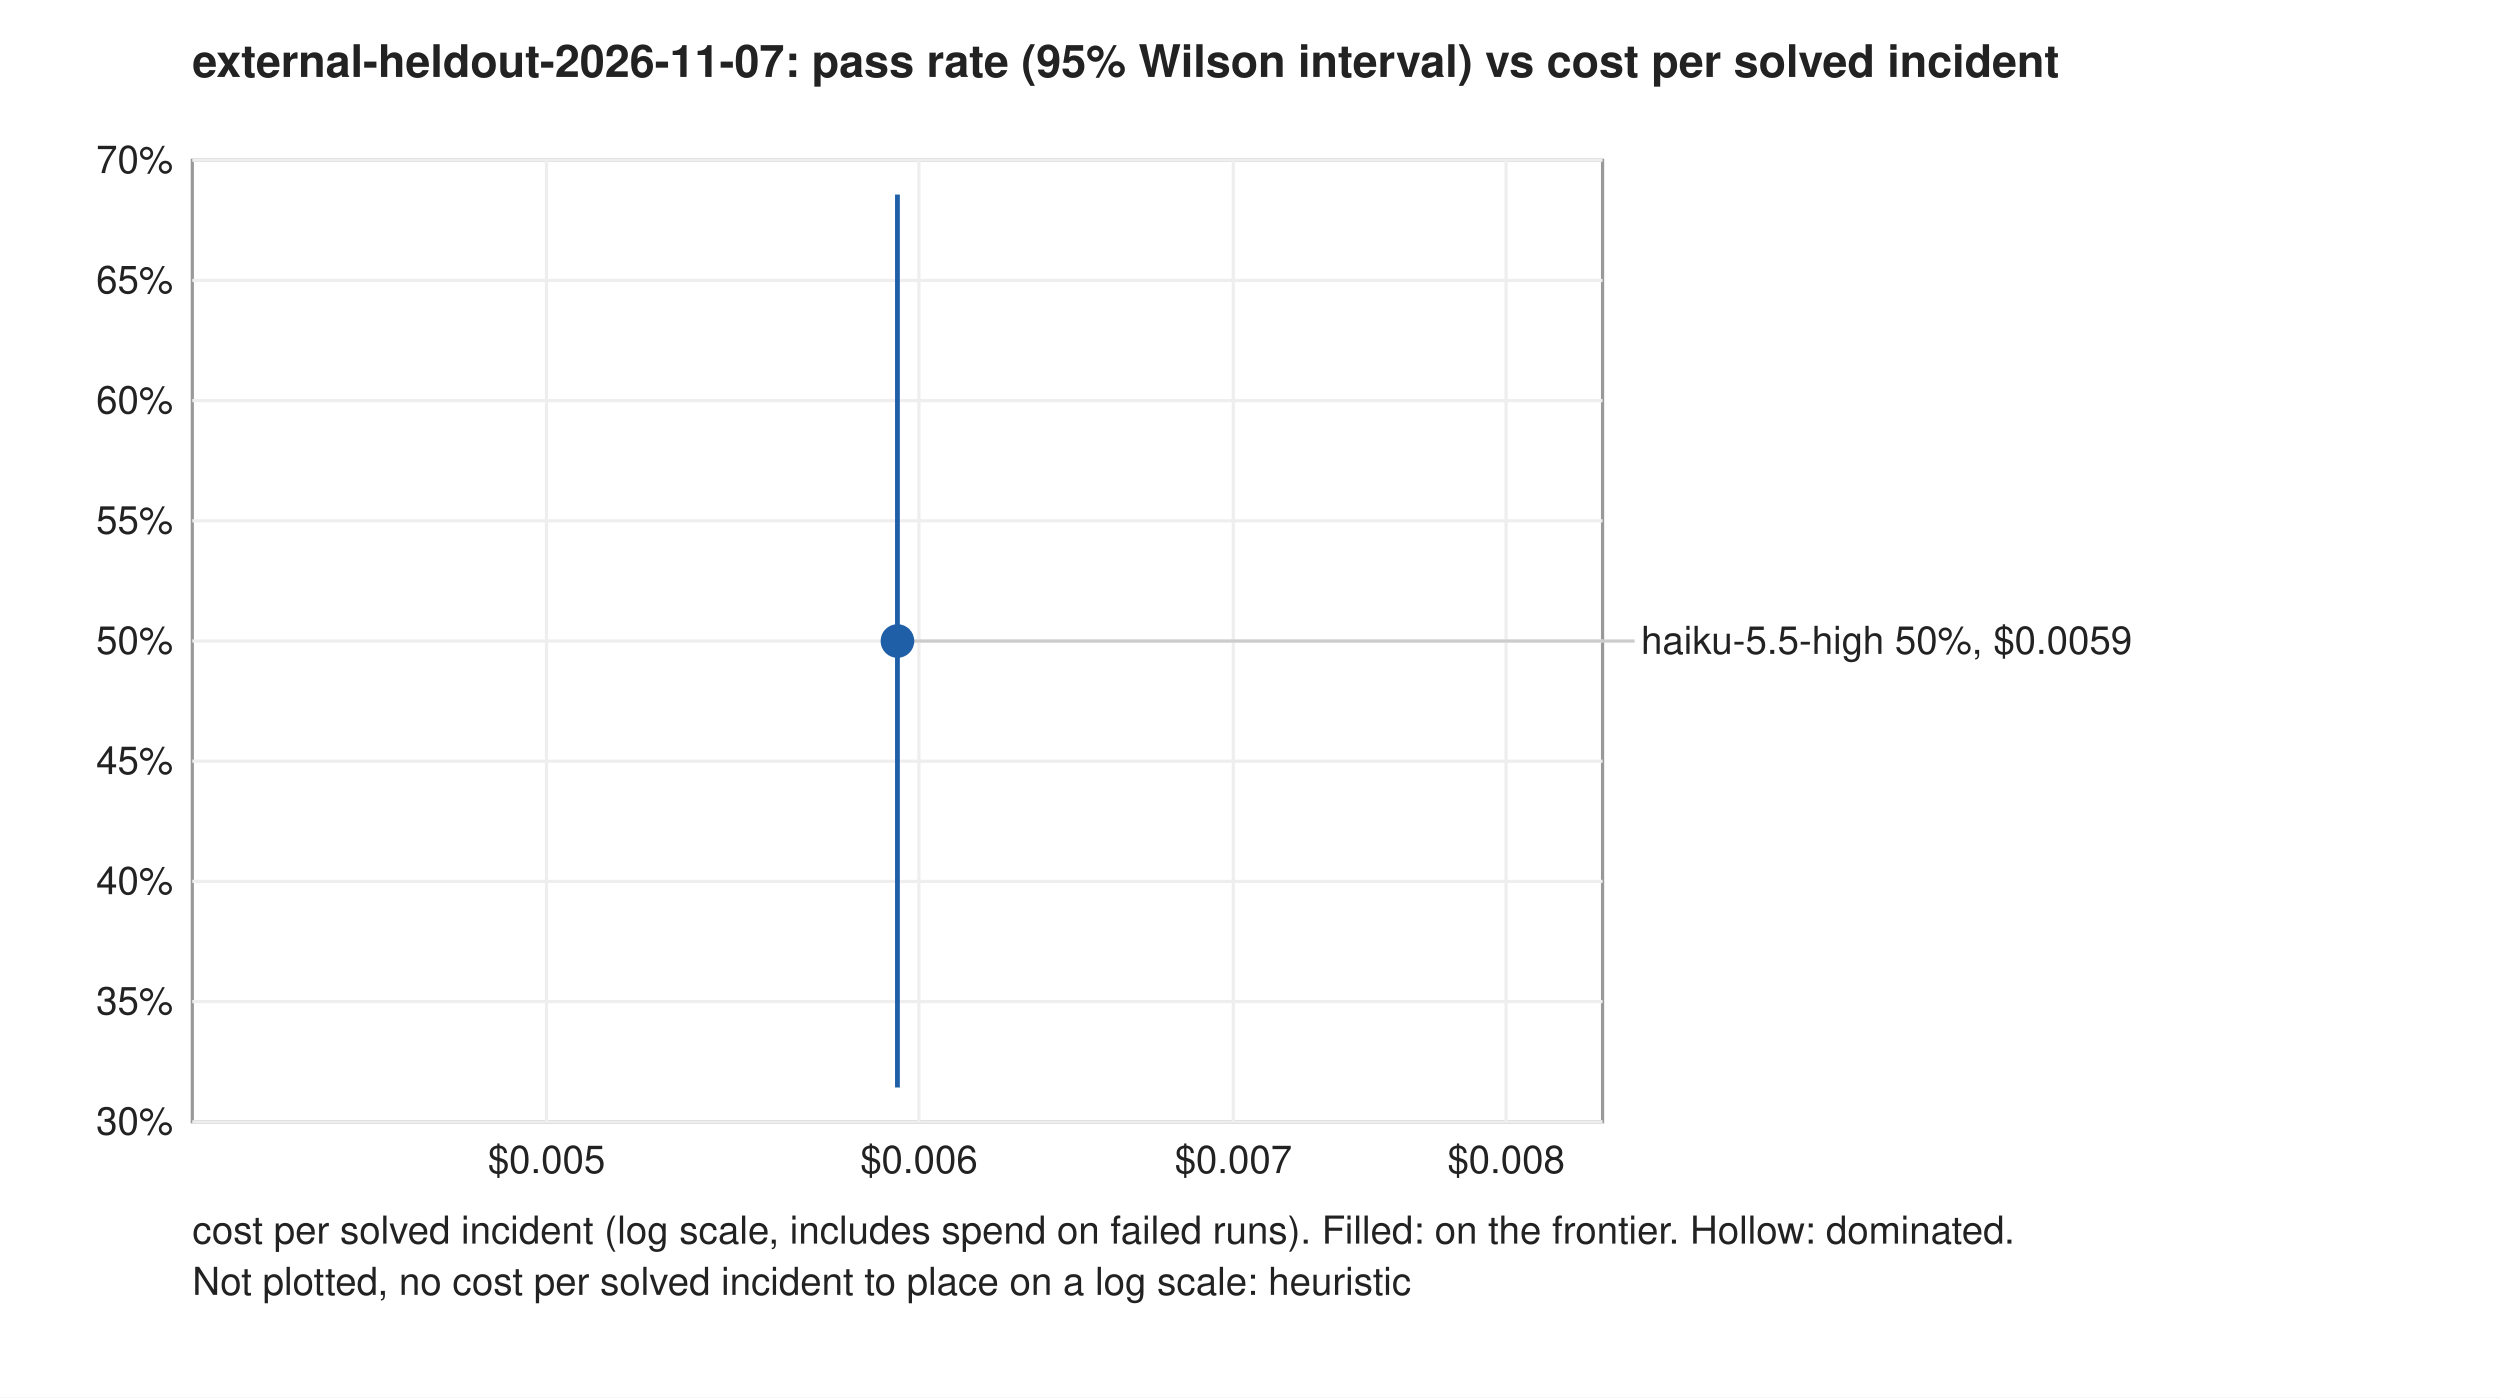
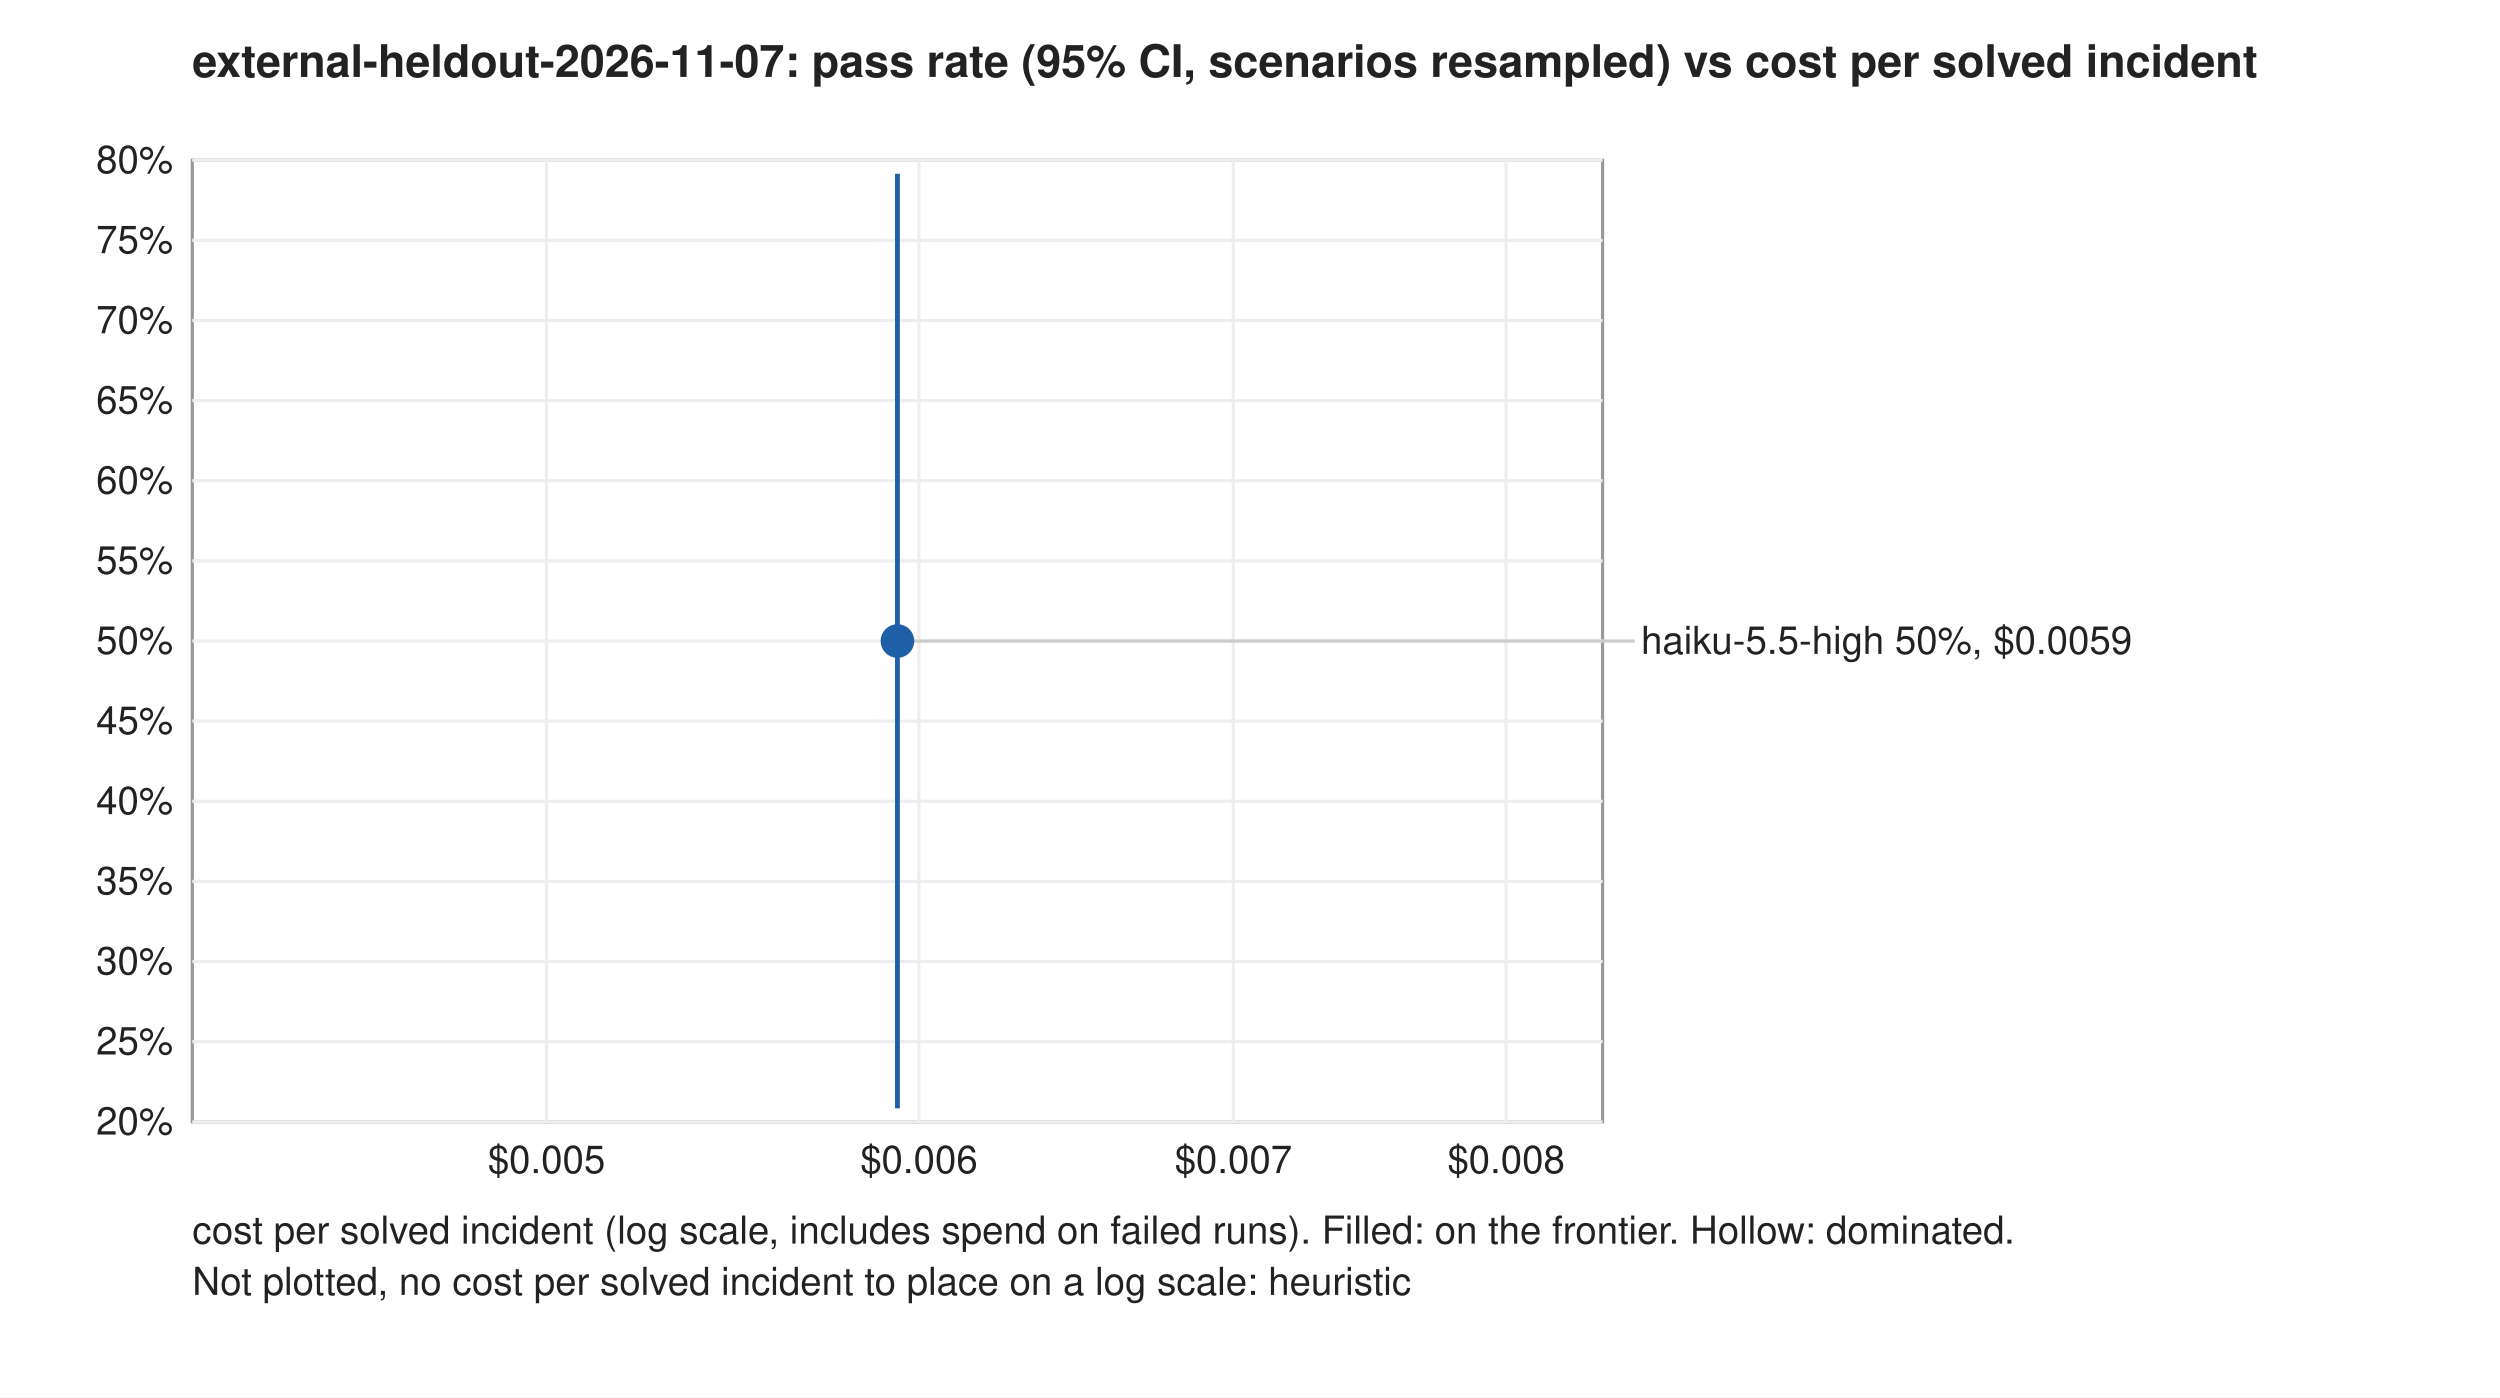
<svg xmlns="http://www.w3.org/2000/svg" width="780" height="436" viewBox="0 0 780 436" role="img">
  <rect width="780" height="436" fill="#fff" />
-   <text x="60" y="24" font-family="Helvetica, Arial, sans-serif" fill="#222" font-size="14" font-weight="bold">external-heldout-2026-11-07: pass rate (95% Wilson interval) vs cost per solved incident</text>
+   <text x="60" y="24" font-family="Helvetica, Arial, sans-serif" fill="#222" font-size="14" font-weight="bold">external-heldout-2026-11-07: pass rate (95% CI, scenarios resampled) vs cost per solved incident</text>
  <rect x="60" y="50" width="440" height="300" fill="none" stroke="#999" />
  <line x1="60" y1="350.0" x2="500" y2="350.0" stroke="#eee" />
-   <text x="54" y="354.0" font-family="Helvetica, Arial, sans-serif" fill="#222" font-size="12" text-anchor="end">30%</text>
-   <line x1="60" y1="312.5" x2="500" y2="312.5" stroke="#eee" />
-   <text x="54" y="316.5" font-family="Helvetica, Arial, sans-serif" fill="#222" font-size="12" text-anchor="end">35%</text>
+   <text x="54" y="354.0" font-family="Helvetica, Arial, sans-serif" fill="#222" font-size="12" text-anchor="end">20%</text>
+   <line x1="60" y1="325.0" x2="500" y2="325.0" stroke="#eee" />
+   <text x="54" y="329.0" font-family="Helvetica, Arial, sans-serif" fill="#222" font-size="12" text-anchor="end">25%</text>
+   <line x1="60" y1="300.0" x2="500" y2="300.0" stroke="#eee" />
+   <text x="54" y="304.0" font-family="Helvetica, Arial, sans-serif" fill="#222" font-size="12" text-anchor="end">30%</text>
  <line x1="60" y1="275.0" x2="500" y2="275.0" stroke="#eee" />
-   <text x="54" y="279.0" font-family="Helvetica, Arial, sans-serif" fill="#222" font-size="12" text-anchor="end">40%</text>
-   <line x1="60" y1="237.5" x2="500" y2="237.5" stroke="#eee" />
-   <text x="54" y="241.5" font-family="Helvetica, Arial, sans-serif" fill="#222" font-size="12" text-anchor="end">45%</text>
+   <text x="54" y="279.0" font-family="Helvetica, Arial, sans-serif" fill="#222" font-size="12" text-anchor="end">35%</text>
+   <line x1="60" y1="250.0" x2="500" y2="250.0" stroke="#eee" />
+   <text x="54" y="254.0" font-family="Helvetica, Arial, sans-serif" fill="#222" font-size="12" text-anchor="end">40%</text>
+   <line x1="60" y1="225.0" x2="500" y2="225.0" stroke="#eee" />
+   <text x="54" y="229.0" font-family="Helvetica, Arial, sans-serif" fill="#222" font-size="12" text-anchor="end">45%</text>
  <line x1="60" y1="200.0" x2="500" y2="200.0" stroke="#eee" />
  <text x="54" y="204.0" font-family="Helvetica, Arial, sans-serif" fill="#222" font-size="12" text-anchor="end">50%</text>
-   <line x1="60" y1="162.5" x2="500" y2="162.5" stroke="#eee" />
-   <text x="54" y="166.5" font-family="Helvetica, Arial, sans-serif" fill="#222" font-size="12" text-anchor="end">55%</text>
+   <line x1="60" y1="175.0" x2="500" y2="175.0" stroke="#eee" />
+   <text x="54" y="179.0" font-family="Helvetica, Arial, sans-serif" fill="#222" font-size="12" text-anchor="end">55%</text>
+   <line x1="60" y1="150.0" x2="500" y2="150.0" stroke="#eee" />
+   <text x="54" y="154.0" font-family="Helvetica, Arial, sans-serif" fill="#222" font-size="12" text-anchor="end">60%</text>
  <line x1="60" y1="125.0" x2="500" y2="125.0" stroke="#eee" />
-   <text x="54" y="129.0" font-family="Helvetica, Arial, sans-serif" fill="#222" font-size="12" text-anchor="end">60%</text>
-   <line x1="60" y1="87.5" x2="500" y2="87.5" stroke="#eee" />
-   <text x="54" y="91.5" font-family="Helvetica, Arial, sans-serif" fill="#222" font-size="12" text-anchor="end">65%</text>
+   <text x="54" y="129.0" font-family="Helvetica, Arial, sans-serif" fill="#222" font-size="12" text-anchor="end">65%</text>
+   <line x1="60" y1="100.0" x2="500" y2="100.0" stroke="#eee" />
+   <text x="54" y="104.0" font-family="Helvetica, Arial, sans-serif" fill="#222" font-size="12" text-anchor="end">70%</text>
+   <line x1="60" y1="75.0" x2="500" y2="75.0" stroke="#eee" />
+   <text x="54" y="79.0" font-family="Helvetica, Arial, sans-serif" fill="#222" font-size="12" text-anchor="end">75%</text>
  <line x1="60" y1="50.0" x2="500" y2="50.0" stroke="#eee" />
-   <text x="54" y="54.0" font-family="Helvetica, Arial, sans-serif" fill="#222" font-size="12" text-anchor="end">70%</text>
+   <text x="54" y="54.0" font-family="Helvetica, Arial, sans-serif" fill="#222" font-size="12" text-anchor="end">80%</text>
  <line x1="170.5" y1="50" x2="170.5" y2="350" stroke="#eee" />
  <text x="170.5" y="366" font-family="Helvetica, Arial, sans-serif" fill="#222" font-size="12" text-anchor="middle">$0.005</text>
  <line x1="286.7" y1="50" x2="286.7" y2="350" stroke="#eee" />
  <text x="286.7" y="366" font-family="Helvetica, Arial, sans-serif" fill="#222" font-size="12" text-anchor="middle">$0.006</text>
  <line x1="384.8" y1="50" x2="384.8" y2="350" stroke="#eee" />
  <text x="384.8" y="366" font-family="Helvetica, Arial, sans-serif" fill="#222" font-size="12" text-anchor="middle">$0.007</text>
  <line x1="469.9" y1="50" x2="469.9" y2="350" stroke="#eee" />
  <text x="469.9" y="366" font-family="Helvetica, Arial, sans-serif" fill="#222" font-size="12" text-anchor="middle">$0.008</text>
  <g data-config="haiku-5.5-high">
    <line x1="280.0" y1="200.0" x2="510" y2="200.0" stroke="#ccc" />
-     <line x1="280.0" y1="339.3" x2="280.0" y2="60.7" stroke="#1f5fa8" stroke-width="1.5" />
+     <line x1="280.0" y1="345.8" x2="280.0" y2="54.2" stroke="#1f5fa8" stroke-width="1.5" />
    <circle cx="280.0" cy="200.0" r="4.5" fill="#1f5fa8" stroke="#1f5fa8" stroke-width="1.5" />
    <text x="512" y="204.0" font-family="Helvetica, Arial, sans-serif" fill="#222" font-size="12">haiku-5.5-high 50%, $0.0059</text>
  </g>
  <text x="60" y="388" font-family="Helvetica, Arial, sans-serif" fill="#222" font-size="12">cost per solved incident (log scale, includes spend on failed runs). Filled: on the frontier. Hollow: dominated.</text>
  <text x="60" y="404" font-family="Helvetica, Arial, sans-serif" fill="#222" font-size="12">Not plotted, no cost per solved incident to place on a log scale: heuristic</text>
</svg>
